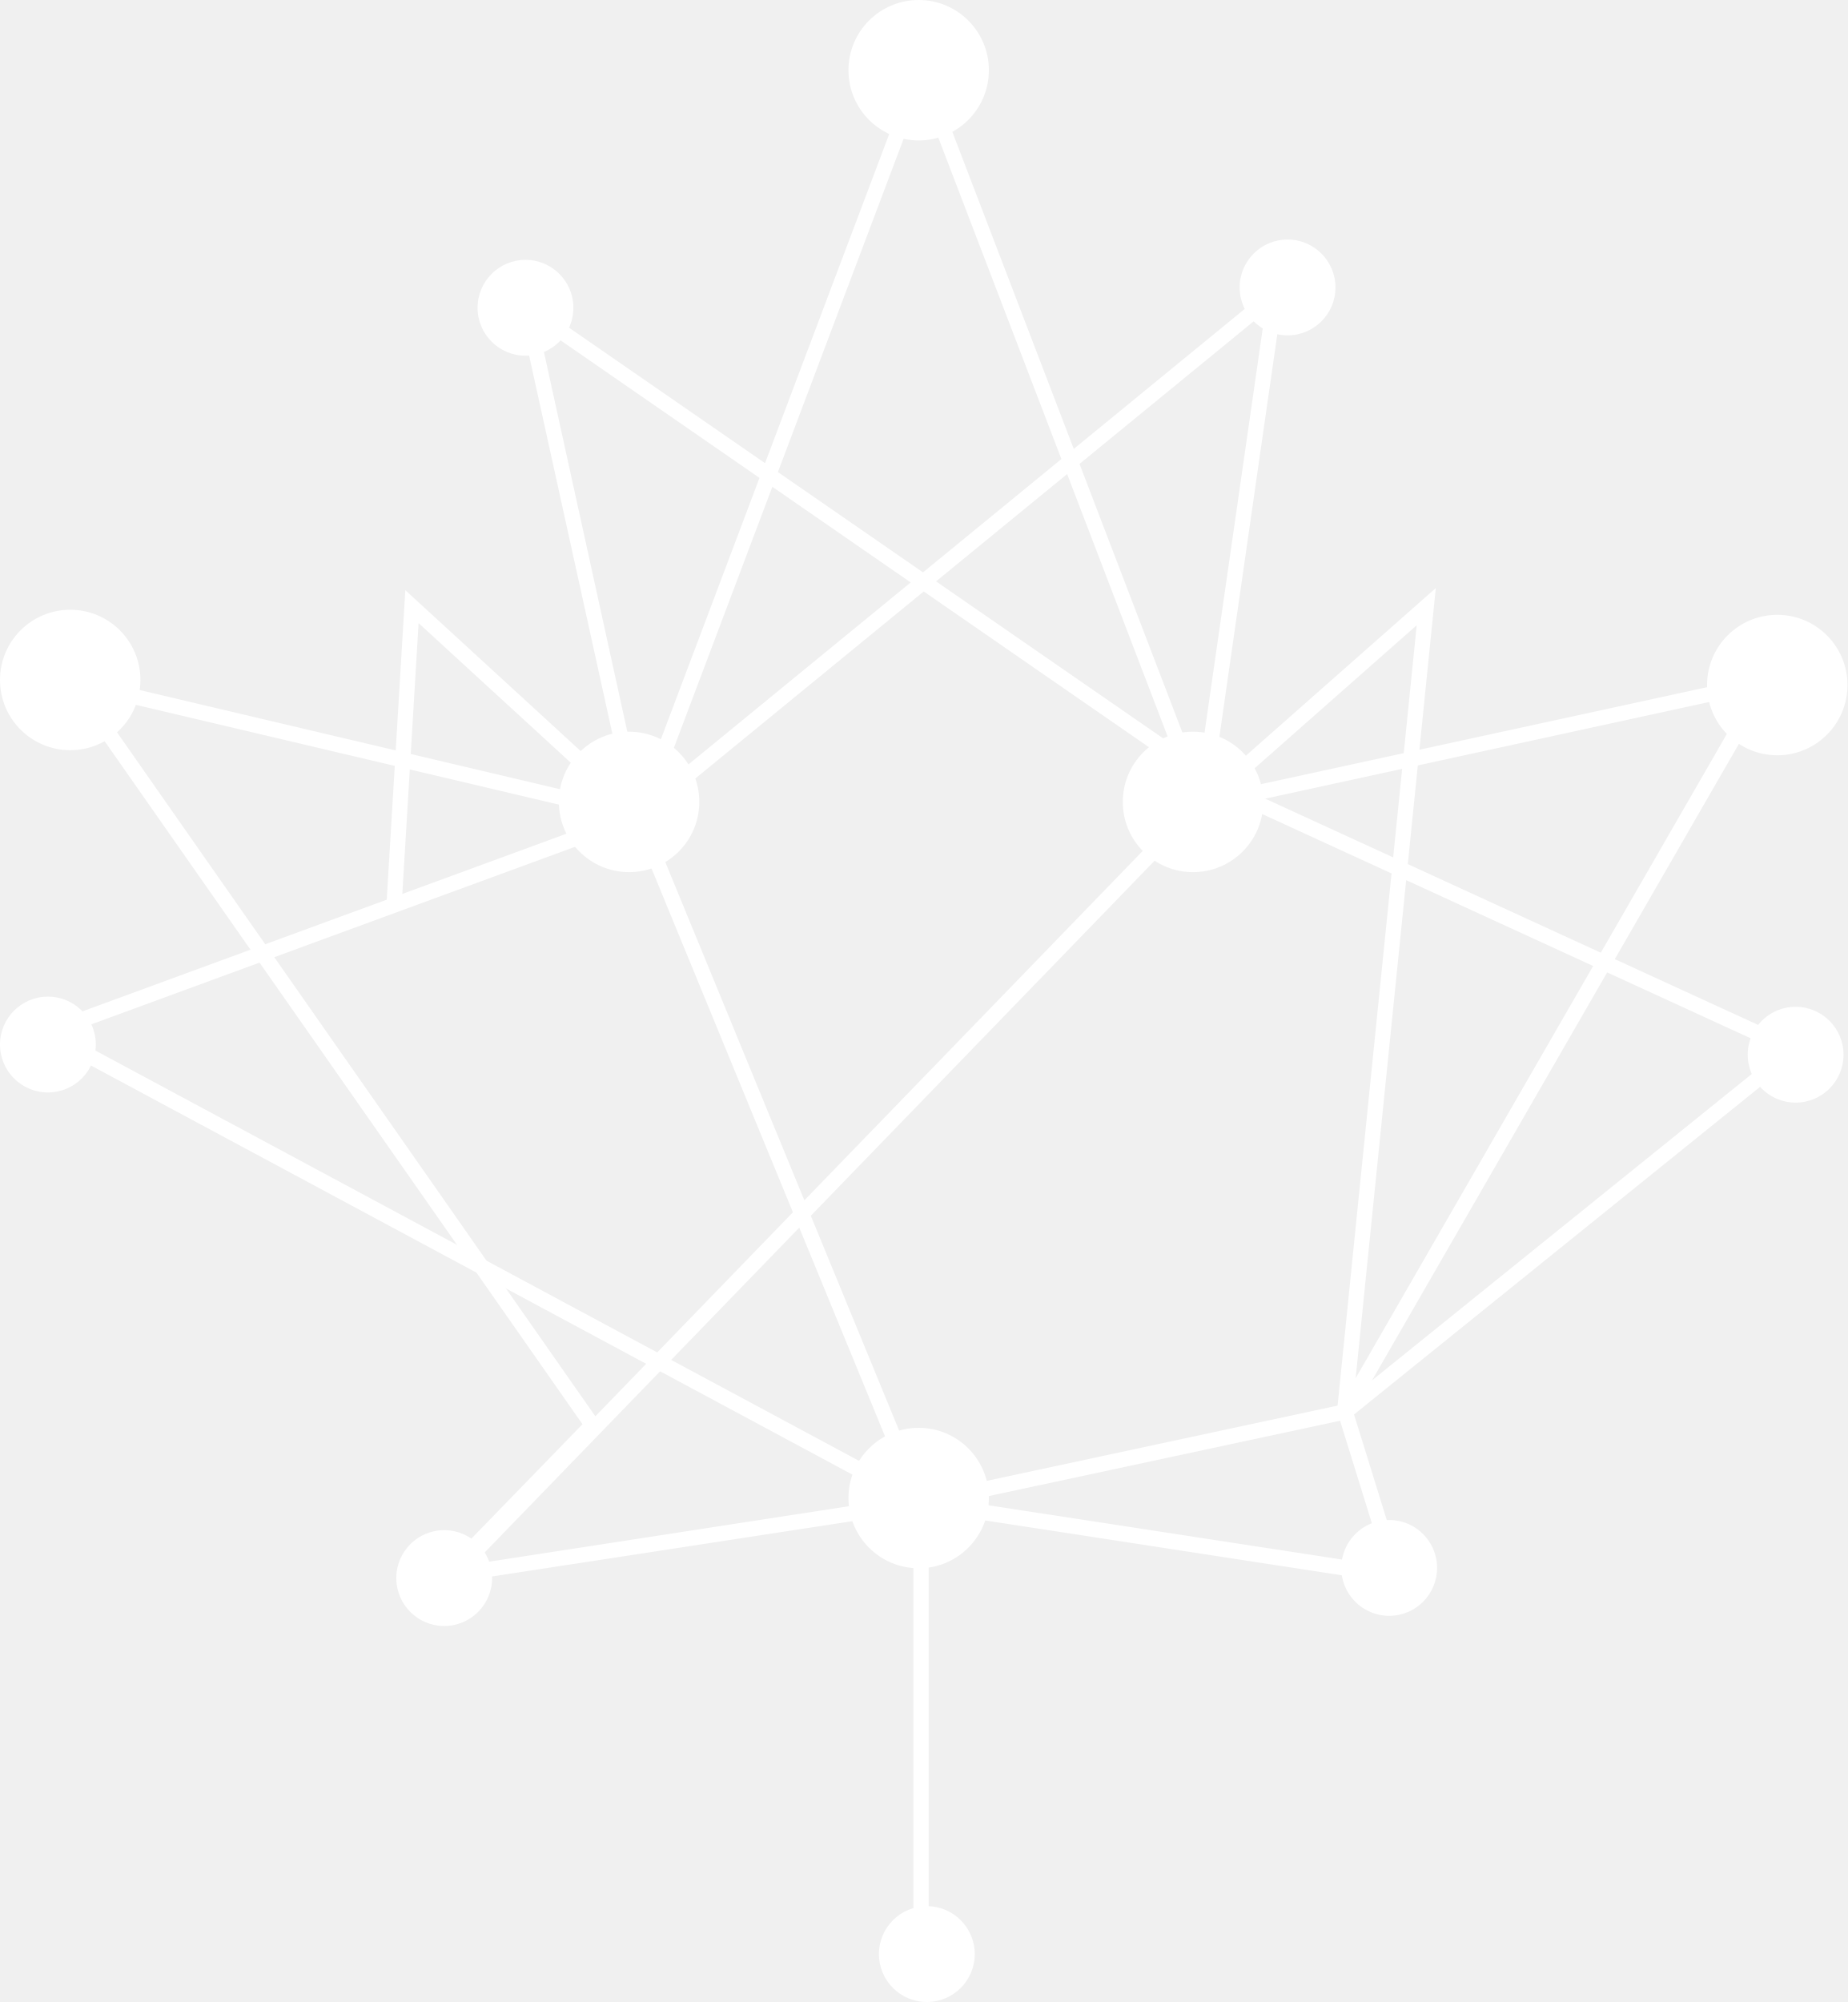
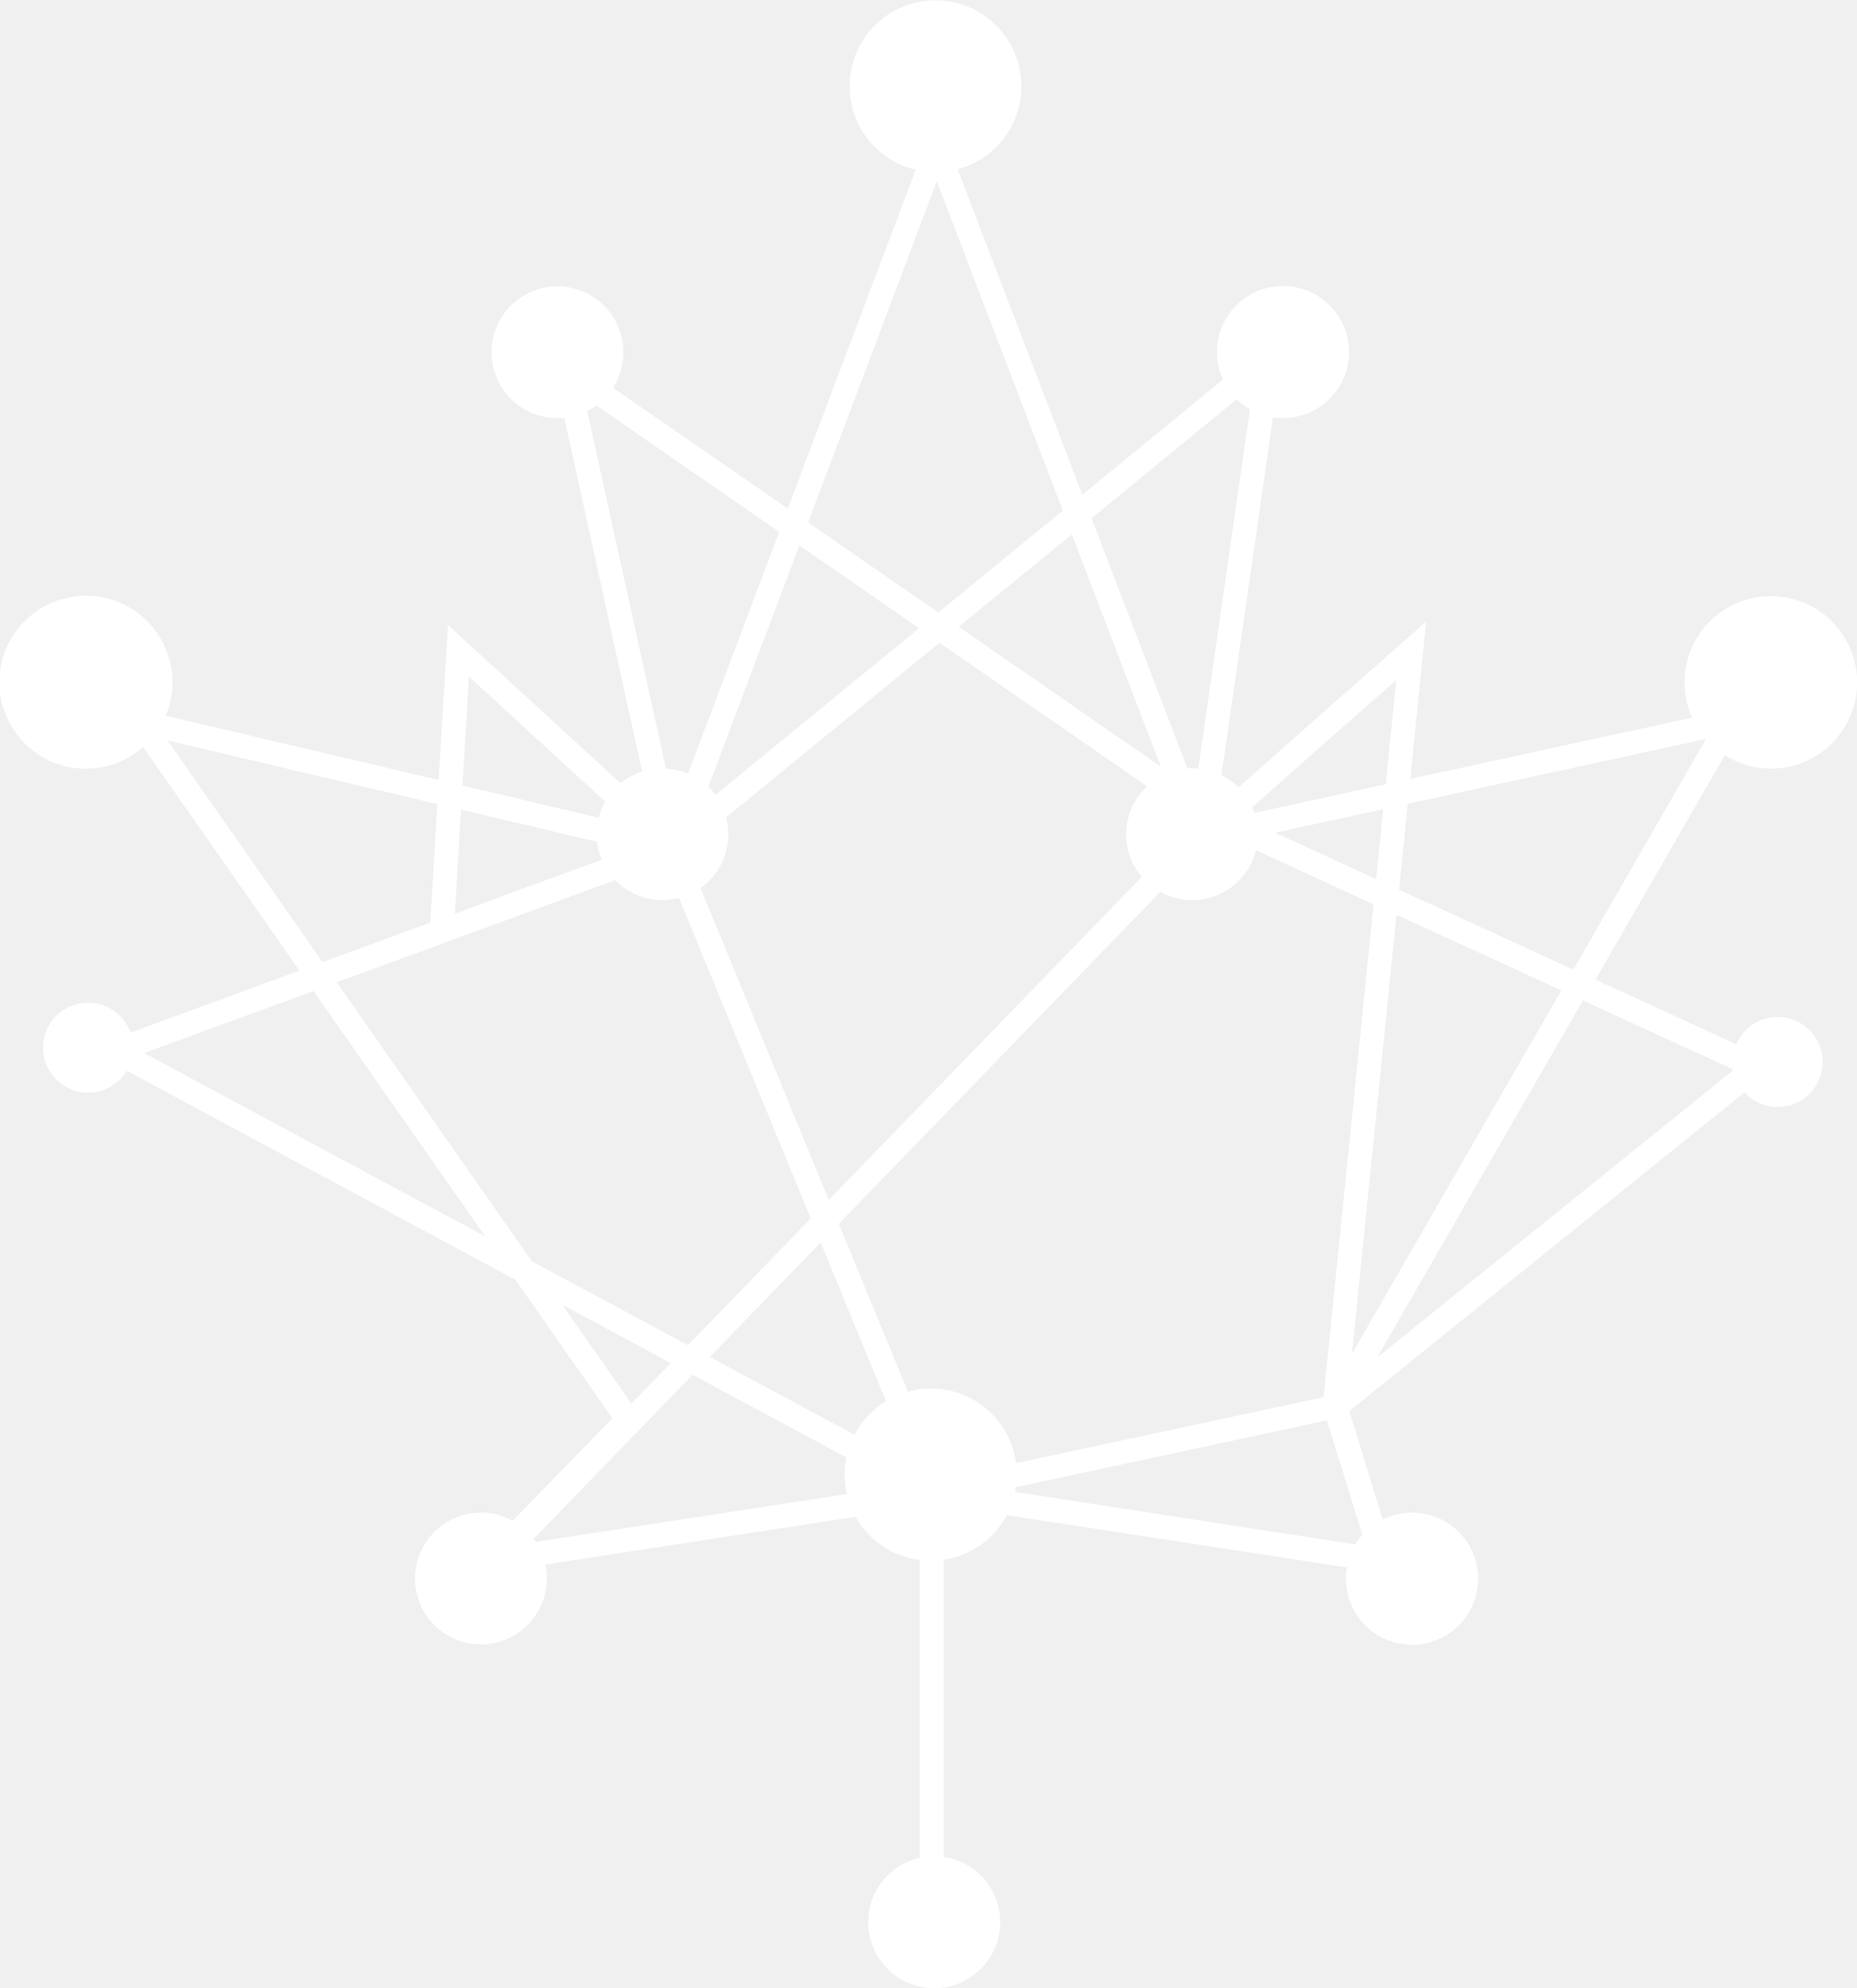
- <svg xmlns="http://www.w3.org/2000/svg" viewBox="0 0 363.63 394">
+ <svg xmlns="http://www.w3.org/2000/svg" viewBox="0 0 389.09 416.63">
  <defs>
    <style>.cls-1{fill:#fff;}</style>
  </defs>
  <g id="Layer_2" data-name="Layer 2">
    <g id="Layer_4" data-name="Layer 4">
-       <path class="cls-1" d="M83.57,312.29l31.08-32L10.8,131.87l114.25,26.95,56.22-149,56.24,146.83,113-24.56L266.4,278l10.54,34-95.66-14.71Zm97.71-18.05.23,0,91.14,14-9.5-30.62,81.39-141.24L235.63,160.09l-.46-1.2L181.29,18.22,126.92,162.34,17.77,136.6,118.53,280.66,92,308Z" />
-       <polygon class="cls-1" points="79.09 177.59 76.1 177.41 79.78 116.15 127 159.47 124.97 161.69 82.39 122.63 79.09 177.59" />
-       <polygon class="cls-1" points="181.05 297.34 5.44 203 125.08 159.09 126.11 161.91 12.74 203.51 181.5 294.17 264.11 276.45 350.27 206.95 238.97 155.86 240.22 153.14 355.92 206.24 265.44 279.24 181.05 297.34" />
-       <polygon class="cls-1" points="266.08 278.65 263.1 278.35 278.85 123.05 234.5 162.18 249.01 61.39 126.54 161.66 124.64 159.34 253.08 54.18 238.64 154.53 282.61 115.73 266.08 278.65" />
-       <rect class="cls-1" x="179.78" y="295.75" width="3" height="90.45" />
-       <circle class="cls-1" cx="182.43" cy="384.57" r="9.43" />
-       <circle class="cls-1" cx="9.43" cy="205.57" r="9.43" />
-       <circle class="cls-1" cx="353.43" cy="207.57" r="9.43" />
-       <circle class="cls-1" cx="87.43" cy="310.57" r="9.43" />
-       <circle class="cls-1" cx="103.43" cy="60.57" r="9.43" />
-       <circle class="cls-1" cx="253.43" cy="56.57" r="9.43" />
-       <circle class="cls-1" cx="273.43" cy="308.57" r="9.43" />
-       <circle class="cls-1" cx="180.82" cy="294.82" r="13.82" />
-       <circle class="cls-1" cx="234.82" cy="157.82" r="13.82" />
-       <circle class="cls-1" cx="123.82" cy="157.82" r="13.82" />
-       <circle class="cls-1" cx="180.82" cy="13.82" r="13.82" />
-       <circle class="cls-1" cx="13.82" cy="133.82" r="13.82" />
-       <circle class="cls-1" cx="349.82" cy="134.82" r="13.82" />
-       <path class="cls-1" d="M86.67,314.54l-2.15-2.08,71.55-73.88L124.16,161l0-.13L101.31,57.1,241.9,154.27l-82.31,85,22.62,55-2.78,1.14L157.32,241.6ZM127,160.05l31.32,76.18,78.93-81.5L105.88,63.9Z" />
+       <path class="cls-1" d="M371.05,161.09a18.08,18.08,0,1,0-16.47-10.69l-59.06,12.84,3.34-33L259.53,165a13.57,13.57,0,0,0-3.58-2.55l10.8-75a14,14,0,0,0,2.07.17,13.84,13.84,0,1,0-12.56-8.07L226.8,103.69,200.67,35.47a18,18,0,1,0-8.79.12l-26.79,71L128.44,81.27a13.81,13.81,0,1,0-11.62,6.36,13.56,13.56,0,0,0,1.43-.07l16.3,74.12a13.77,13.77,0,0,0-4.51,2.47L93.9,131l-2,32.45L34.72,150A18.13,18.13,0,1,0,30,156.57l32.76,46.84-35.41,13a9.44,9.44,0,1,0-.79,8L108,268.19l20.32,29.05-20.89,21.47a13.81,13.81,0,1,0,7.16,12.11,14.23,14.23,0,0,0-.31-2.94l65-10a18.07,18.07,0,0,0,13.46,9.05v62.41a13.83,13.83,0,1,0,5-.19v-62.3A18,18,0,0,0,211,317.54l71.24,10.95a13.85,13.85,0,1,0,7.5-10.05l-7-22.72,82.81-66.8a9.43,9.43,0,1,0-1.71-10.06l-29.51-13.55,27.11-47.05A18,18,0,0,0,371.05,161.09Zm-78.45-18.6-2.22,21.87-27.5,6a12.69,12.69,0,0,0-.48-1.21Zm-2.75,27.1-1.49,14.66-21.19-9.73ZM259.14,83.67a13.79,13.79,0,0,0,2.79,2.12L251.1,161.06c-.42,0-.85-.06-1.28-.06s-.7,0-1,.05l-20.09-52.44Zm-15.89,77L200.9,131.35,224.61,112Zm-4,23.11-65.58,67.7-26.87-65.36a13.81,13.81,0,0,0,5.81-11.25,14,14,0,0,0-.47-3.56l44.72-36.61,43.52,30.08a13.77,13.77,0,0,0-1.13,19ZM196.3,38l26.42,69-26.1,21.36-27.29-18.86Zm-28.79,76.31,25.09,17.34-42.67,34.94a14.36,14.36,0,0,0-1.49-1.72ZM123.05,86.14A14.09,14.09,0,0,0,125,85l38.29,26.47-19.11,50.65a13.71,13.71,0,0,0-4.63-1ZM98.26,141.78,126.82,168a13.45,13.45,0,0,0-1.36,3.37l-28.57-6.74Zm-1.67,27.9,28.51,6.72a13.94,13.94,0,0,0,1,3.77l-30.79,11.3Zm-61.5-14.51,56.56,13.34-1.49,24.84-22.57,8.28Zm-4.91,65.52,35.52-13,36,51.45Zm40.37-14.82,58.37-21.42a13.75,13.75,0,0,0,13.36,3.73l27.62,67.17-25.74,26.57-32.7-17.57Zm47.27,67.57,22.73,12.21-8.24,8.51Zm-5.52,49.69c-.15-.22-.31-.42-.47-.64l33.3-34.38,32.23,17.32a18.75,18.75,0,0,0-.36,3.62,18,18,0,0,0,.48,4.06Zm66.77-22.46-30.33-16.29,23.23-24,13.68,33.26A18.1,18.1,0,0,0,179.07,300.67Zm106.41,21a13,13,0,0,0-1.49,2l-71.28-11c.07-.33.11-.66.16-1l65.19-14Zm-8.13-28.86-64.44,13.82A18,18,0,0,0,195.05,291a17.74,17.74,0,0,0-4.81.67l-14.47-35.19,67.37-69.57a13.81,13.81,0,0,0,20.06-8.71l24.63,11.31Zm15.28-101.1,34.55,15.86L283.3,283.72Zm70.5,32.36a2.7,2.7,0,0,1,0,.28l-74.55,60.14,43.12-74.83Zm-33.44-20.85-36.52-16.77,1.82-18,62.47-13.58,0,.06Z" />
    </g>
  </g>
</svg>
